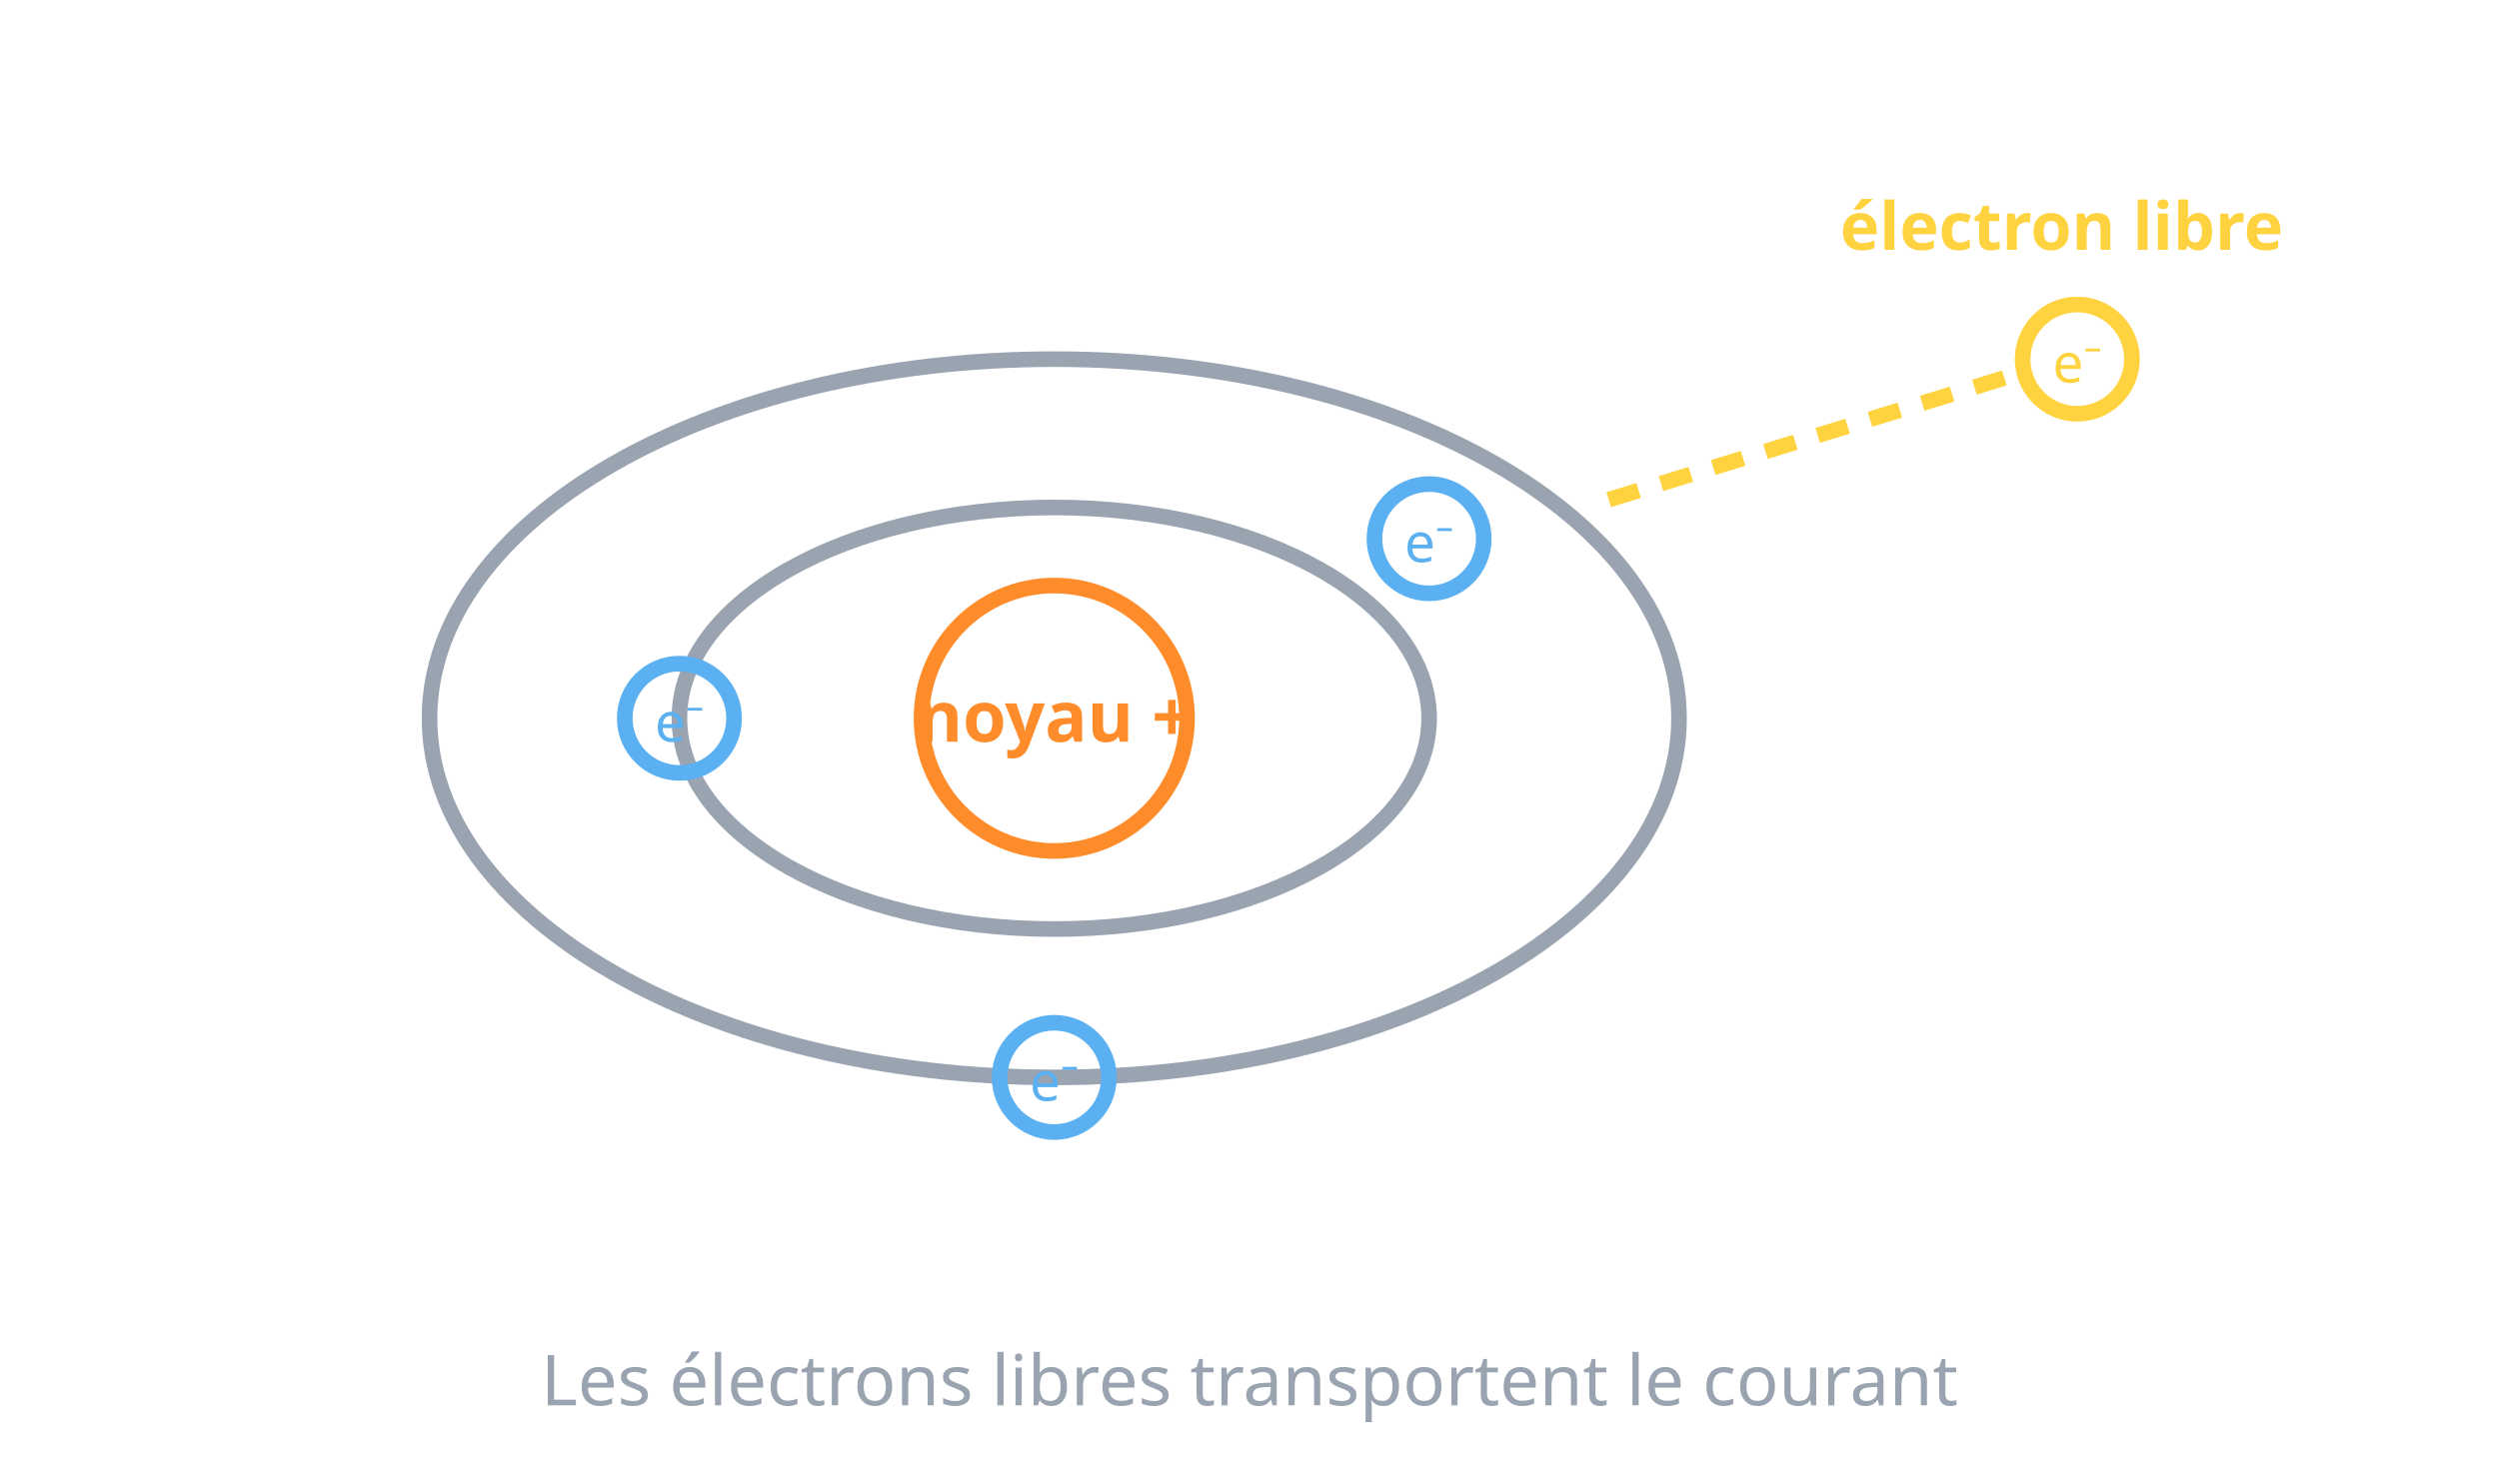
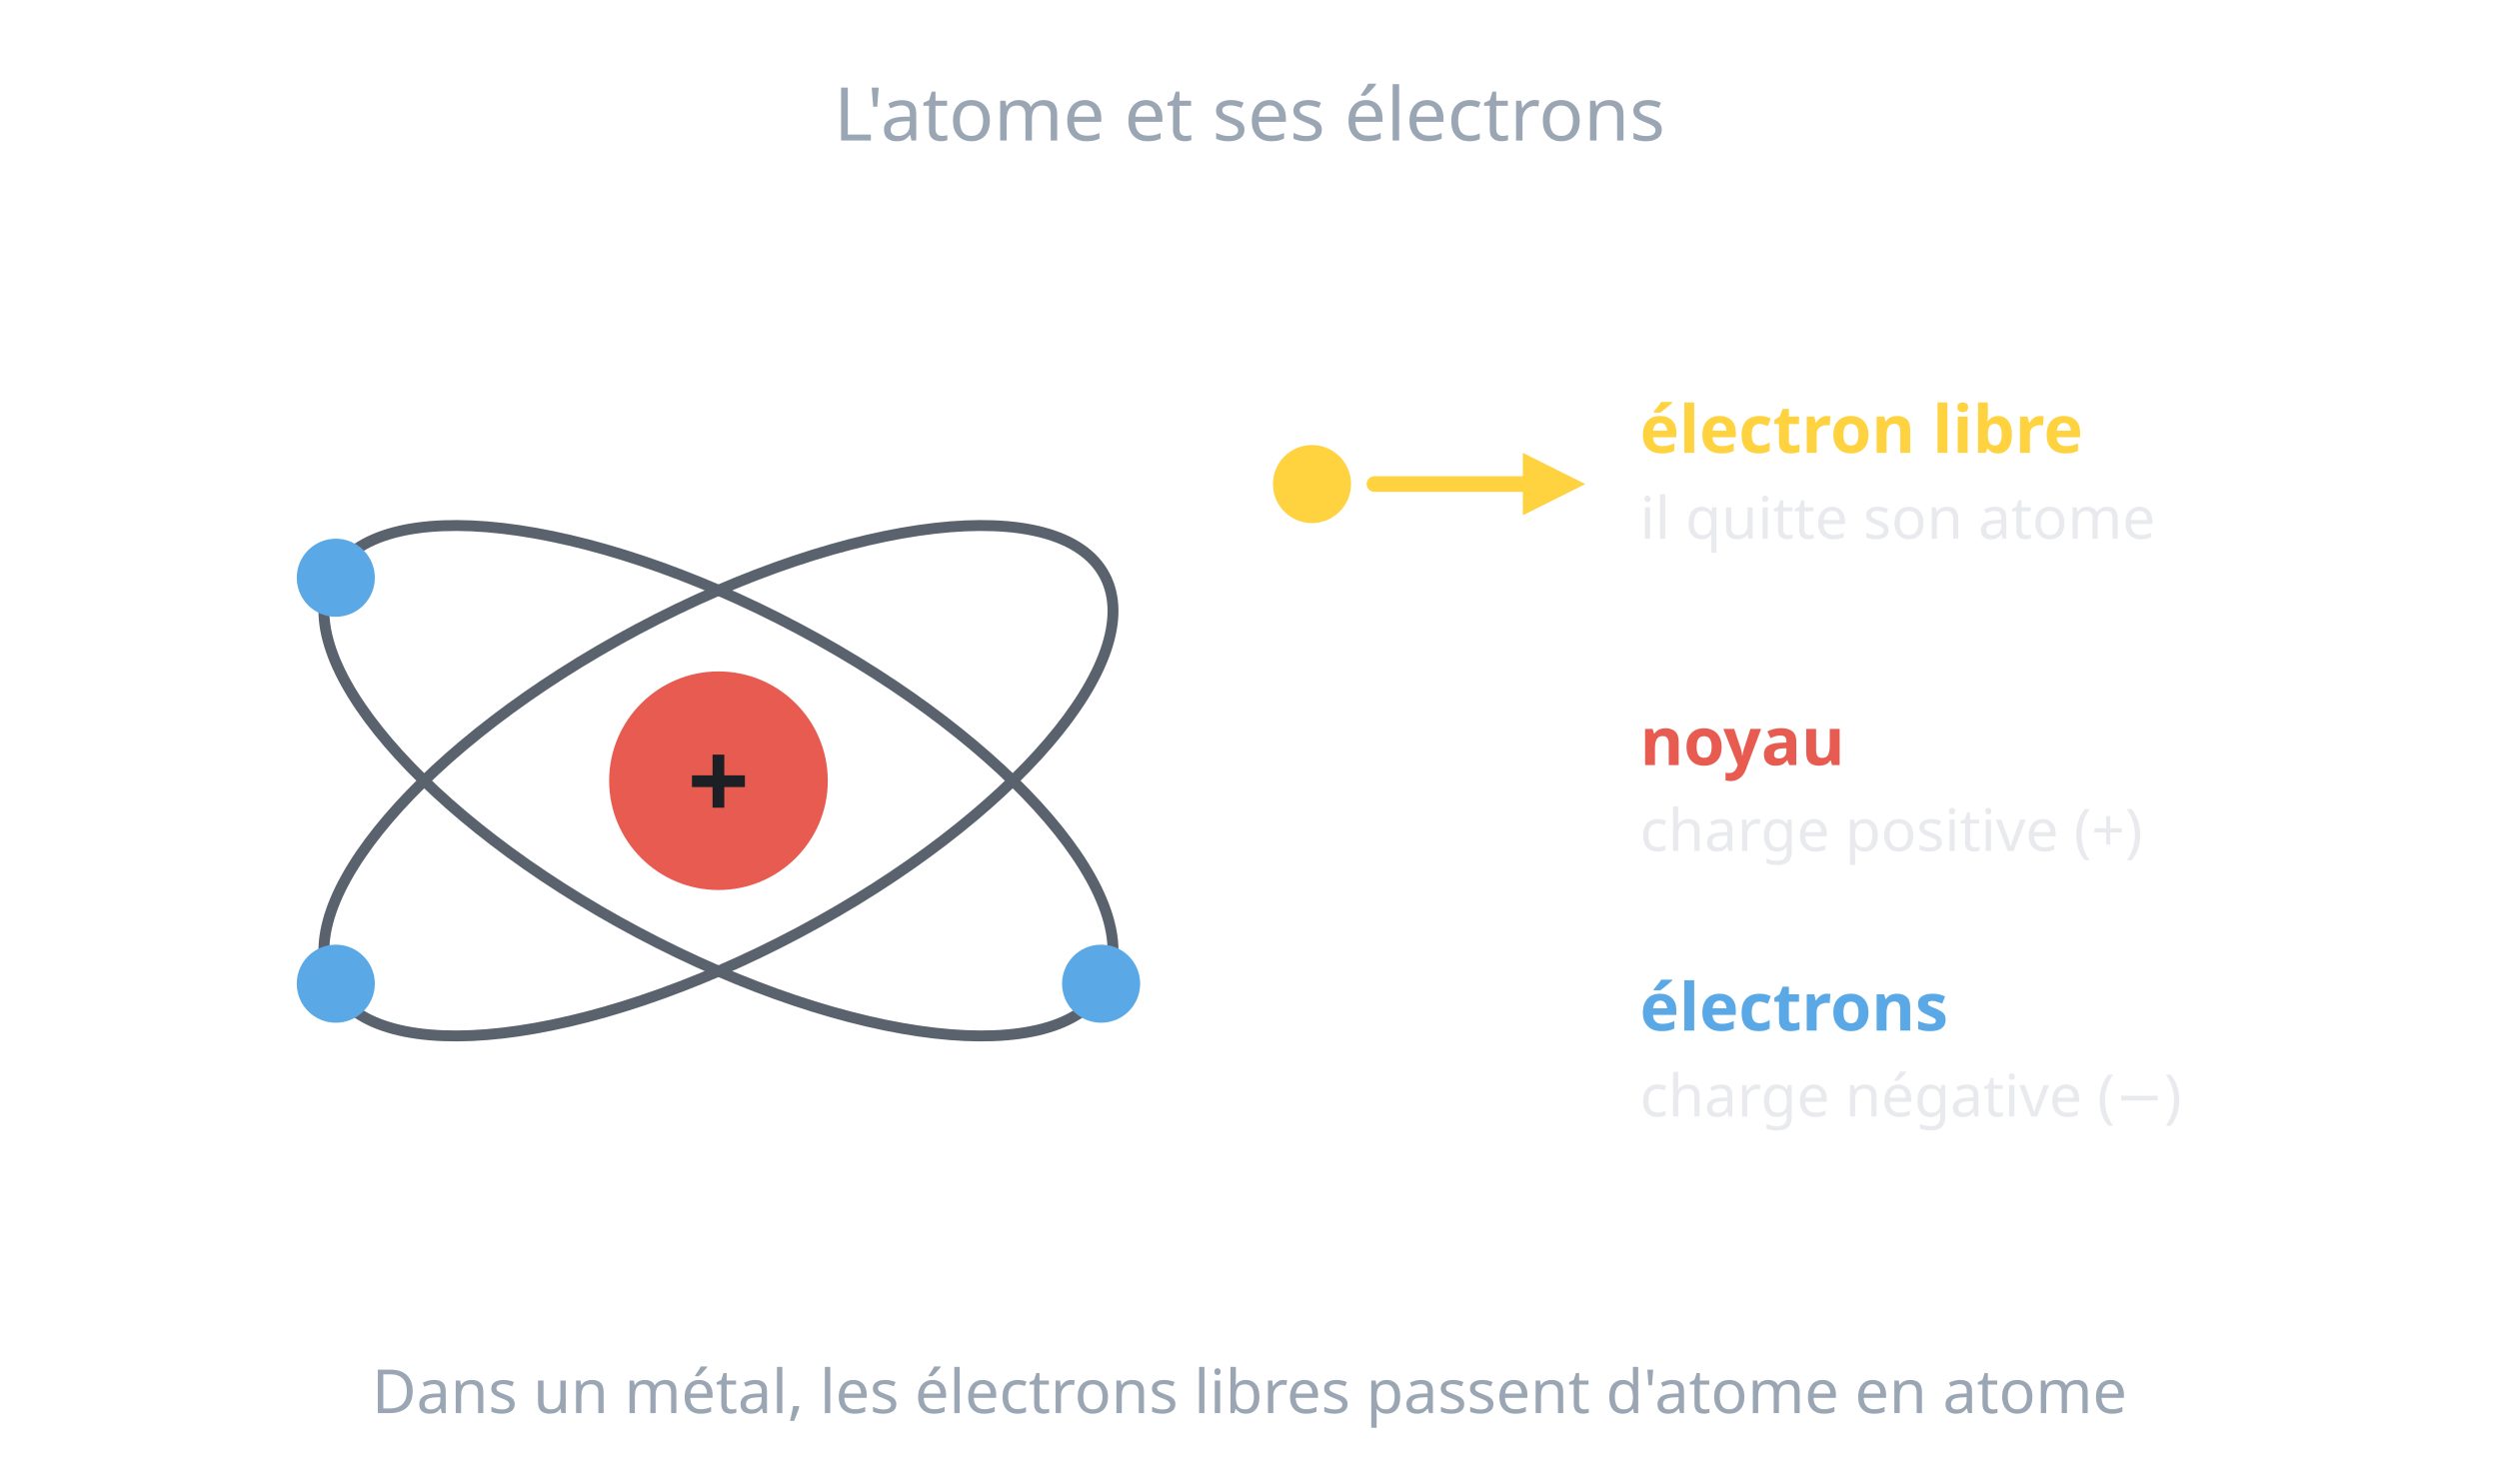
- <svg xmlns="http://www.w3.org/2000/svg" viewBox="0 0 320 190" font-family="'Segoe UI',system-ui,sans-serif">
-   <ellipse cx="135" cy="92" rx="48" ry="27" fill="none" stroke="#9aa3b0" stroke-width="2" />
-   <ellipse cx="135" cy="92" rx="80" ry="46" fill="none" stroke="#9aa3b0" stroke-width="2" />
-   <circle cx="135" cy="92" r="17" fill="none" stroke="#ff8c2b" stroke-width="2" />
-   <text x="135" y="95" text-anchor="middle" font-size="9" fill="#ff8c2b" font-weight="bold">noyau +</text>
-   <circle cx="87" cy="92" r="7" fill="none" stroke="#5ab0f0" stroke-width="2" />
-   <text x="87" y="95" text-anchor="middle" font-size="7" fill="#5ab0f0" font-weight="normal">e⁻</text>
-   <circle cx="183" cy="69" r="7" fill="none" stroke="#5ab0f0" stroke-width="2" />
-   <text x="183" y="72" text-anchor="middle" font-size="7" fill="#5ab0f0" font-weight="normal">e⁻</text>
-   <circle cx="135" cy="138" r="7" fill="none" stroke="#5ab0f0" stroke-width="2" />
-   <text x="135" y="141" text-anchor="middle" font-size="7" fill="#5ab0f0" font-weight="normal">e⁻</text>
-   <line x1="206" y1="64" x2="258" y2="48" stroke="#ffd23f" stroke-width="2" stroke-dasharray="4 3" />
-   <circle cx="266" cy="46" r="7" fill="none" stroke="#ffd23f" stroke-width="2" />
-   <text x="266" y="49" text-anchor="middle" font-size="7" fill="#ffd23f" font-weight="normal">e⁻</text>
-   <text x="264" y="32" text-anchor="middle" font-size="8.5" fill="#ffd23f" font-weight="bold">électron libre</text>
-   <text x="160" y="180" text-anchor="middle" font-size="9" fill="#9aa3b0">Les électrons libres transportent le courant</text>
+ <svg xmlns="http://www.w3.org/2000/svg" viewBox="0 0 320 190" font-family="'Segoe UI',system-ui,sans-serif" role="img" aria-label="Un atome : un noyau positif entouré d'électrons négatifs ; dans un métal, des électrons libres passent d'un atome à l'autre">
+   <text x="160" y="18" text-anchor="middle" font-size="9.5" fill="#9aa6b3" font-weight="normal">L'atome et ses électrons</text>
+   <ellipse cx="92" cy="100" rx="56" ry="22" fill="none" stroke="#5a626e" stroke-width="1.4" transform="rotate(28 92 100)" />
+   <ellipse cx="92" cy="100" rx="56" ry="22" fill="none" stroke="#5a626e" stroke-width="1.4" transform="rotate(-28 92 100)" />
+   <circle cx="92" cy="100" r="14" fill="#e85b50" />
+   <text x="92" y="105" text-anchor="middle" font-size="14" fill="#1c1f24" font-weight="bold">+</text>
+   <circle cx="43" cy="74" r="5" fill="#5aa9e6" />
+   <circle cx="141" cy="126" r="5" fill="#5aa9e6" />
+   <circle cx="43" cy="126" r="5" fill="#5aa9e6" />
+   <circle cx="168" cy="62" r="5" fill="#ffd23f" />
+   <polyline points="176,62 196,62" fill="none" stroke="#ffd23f" stroke-width="2" stroke-linecap="round" stroke-linejoin="round" />
+   <polygon points="203,62 195,58 195,66" fill="#ffd23f" />
+   <text x="210" y="58" text-anchor="start" font-size="8.5" fill="#ffd23f" font-weight="bold">électron libre</text>
+   <text x="210" y="69" text-anchor="start" font-size="7.5" fill="#e8eaed" font-weight="normal">il quitte son atome</text>
+   <text x="210" y="98" text-anchor="start" font-size="8.5" fill="#e85b50" font-weight="bold">noyau</text>
+   <text x="210" y="109" text-anchor="start" font-size="7.5" fill="#e8eaed" font-weight="normal">charge positive (+)</text>
+   <text x="210" y="132" text-anchor="start" font-size="8.5" fill="#5aa9e6" font-weight="bold">électrons</text>
+   <text x="210" y="143" text-anchor="start" font-size="7.5" fill="#e8eaed" font-weight="normal">charge négative (−)</text>
+   <text x="160" y="181" text-anchor="middle" font-size="7.8" fill="#9aa6b3" font-weight="normal">Dans un métal, les électrons libres passent d'atome en atome</text>
</svg>
